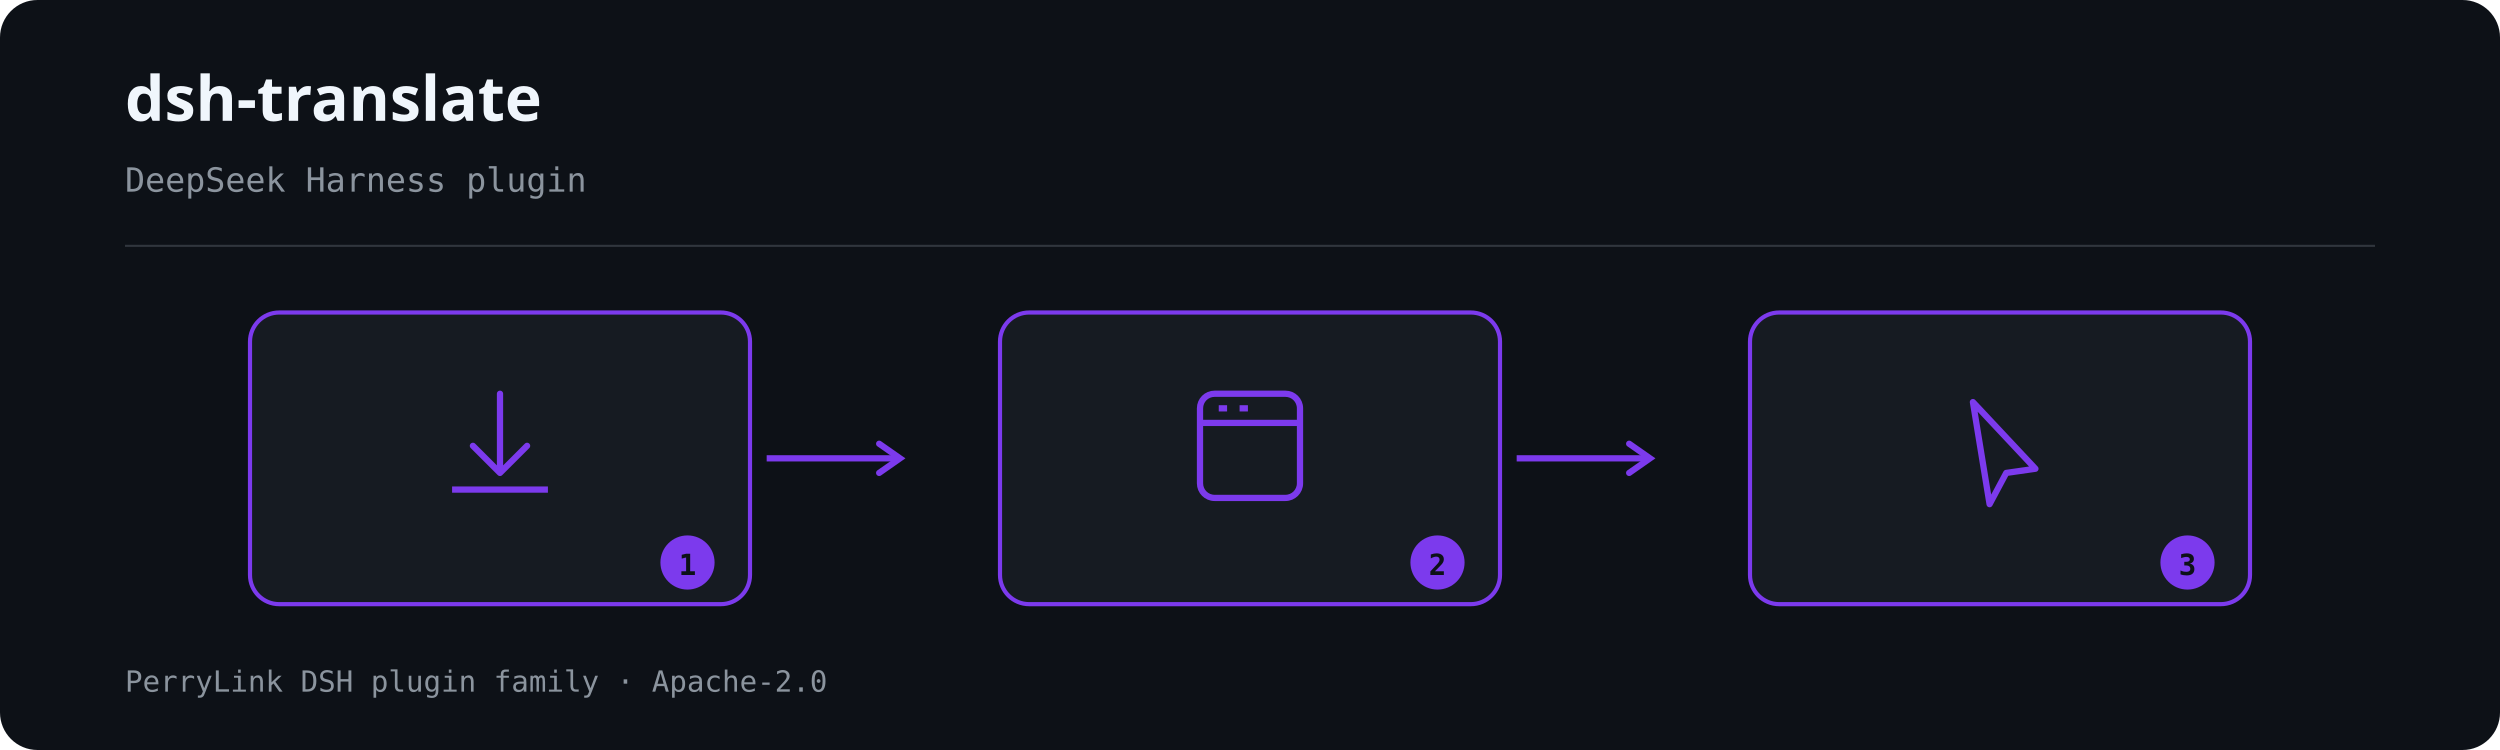
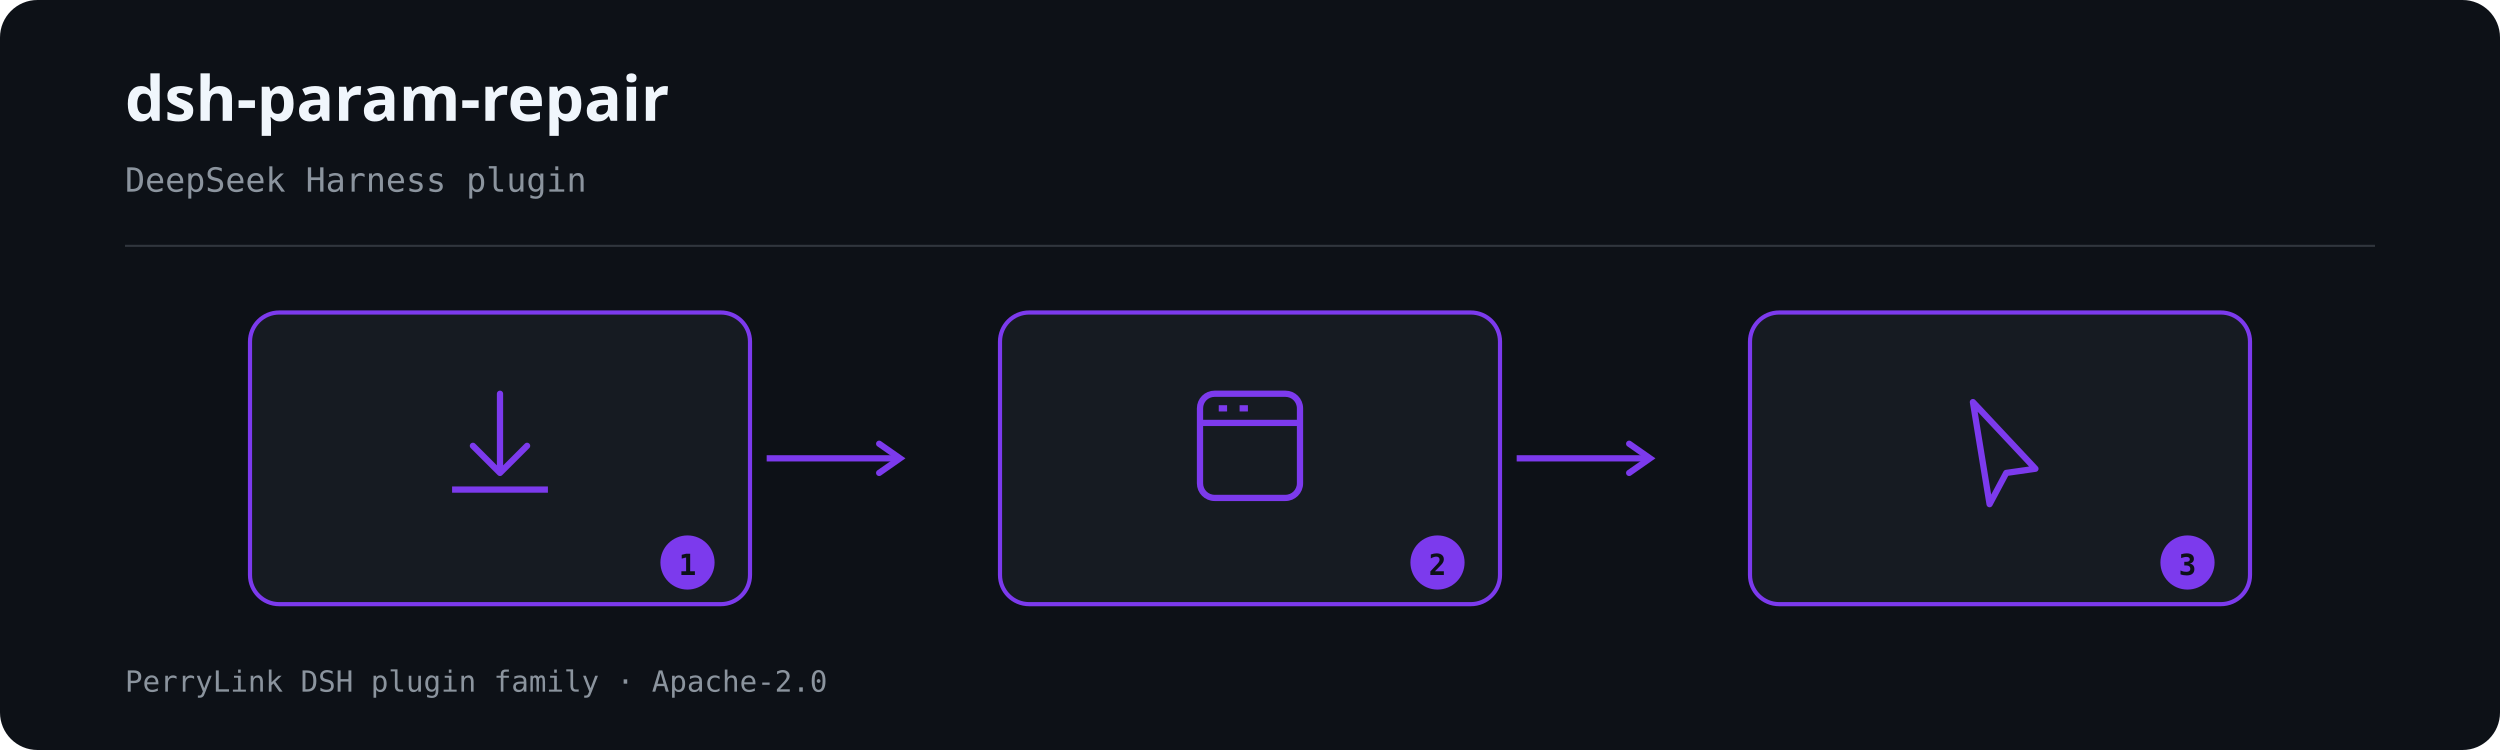
- <svg xmlns="http://www.w3.org/2000/svg" width="1200" height="360" viewBox="0 0 1200 360" role="img" aria-label="dsh-translate workflow">
+ <svg xmlns="http://www.w3.org/2000/svg" width="1200" height="360" viewBox="0 0 1200 360" role="img" aria-label="dsh-param-repair workflow">
  <rect width="1200" height="360" rx="18" fill="#0d1117" />
-   <text x="60" y="58" fill="#f0f6fc" font-family="ui-sans-serif,system-ui,sans-serif" font-size="30" font-weight="700">dsh-translate</text>
+   <text x="60" y="58" fill="#f0f6fc" font-family="ui-sans-serif,system-ui,sans-serif" font-size="30" font-weight="700">dsh-param-repair</text>
  <text x="60" y="92" fill="#8b949e" font-family="ui-monospace,monospace" font-size="16">DeepSeek Harness plugin</text>
  <line x1="60" y1="118" x2="1140" y2="118" stroke="#30363d" />
  <rect x="120" y="150" width="240" height="140" rx="14" fill="#161b22" stroke="#7c3aed" stroke-width="2" />
  <path d="M240 189v38m0 0l13-13m-13 13L227 214" stroke="#7c3aed" stroke-width="3" fill="none" stroke-linecap="round" />
  <path d="M217 235h46" stroke="#7c3aed" stroke-width="3" />
  <circle cx="330" cy="270" r="13" fill="#7c3aed" />
  <text x="330" y="276" fill="#0d1117" text-anchor="middle" font-family="ui-monospace,monospace" font-size="14" font-weight="700">1</text>
  <path d="M368 220h64" stroke="#7c3aed" stroke-width="3" />
  <path d="M422 213l10 7-10 7" fill="none" stroke="#7c3aed" stroke-width="3" stroke-linecap="round" />
  <rect x="480" y="150" width="240" height="140" rx="14" fill="#161b22" stroke="#7c3aed" stroke-width="2" />
  <rect x="576" y="189" width="48" height="50" rx="7" fill="none" stroke="#7c3aed" stroke-width="3" />
  <path d="M576 203h48M585 196h4m6 0h4" stroke="#7c3aed" stroke-width="3" />
  <circle cx="690" cy="270" r="13" fill="#7c3aed" />
  <text x="690" y="276" fill="#0d1117" text-anchor="middle" font-family="ui-monospace,monospace" font-size="14" font-weight="700">2</text>
  <path d="M728 220h64" stroke="#7c3aed" stroke-width="3" />
  <path d="M782 213l10 7-10 7" fill="none" stroke="#7c3aed" stroke-width="3" stroke-linecap="round" />
  <rect x="840" y="150" width="240" height="140" rx="14" fill="#161b22" stroke="#7c3aed" stroke-width="2" />
  <path d="M947 193l30 32-14 2-8 15z" fill="none" stroke="#7c3aed" stroke-width="3" stroke-linejoin="round" />
  <circle cx="1050" cy="270" r="13" fill="#7c3aed" />
  <text x="1050" y="276" fill="#0d1117" text-anchor="middle" font-family="ui-monospace,monospace" font-size="14" font-weight="700">3</text>
  <text x="60" y="332" fill="#8b949e" font-family="ui-monospace,monospace" font-size="14">PerryLink DSH plugin family · Apache-2.0</text>
</svg>
